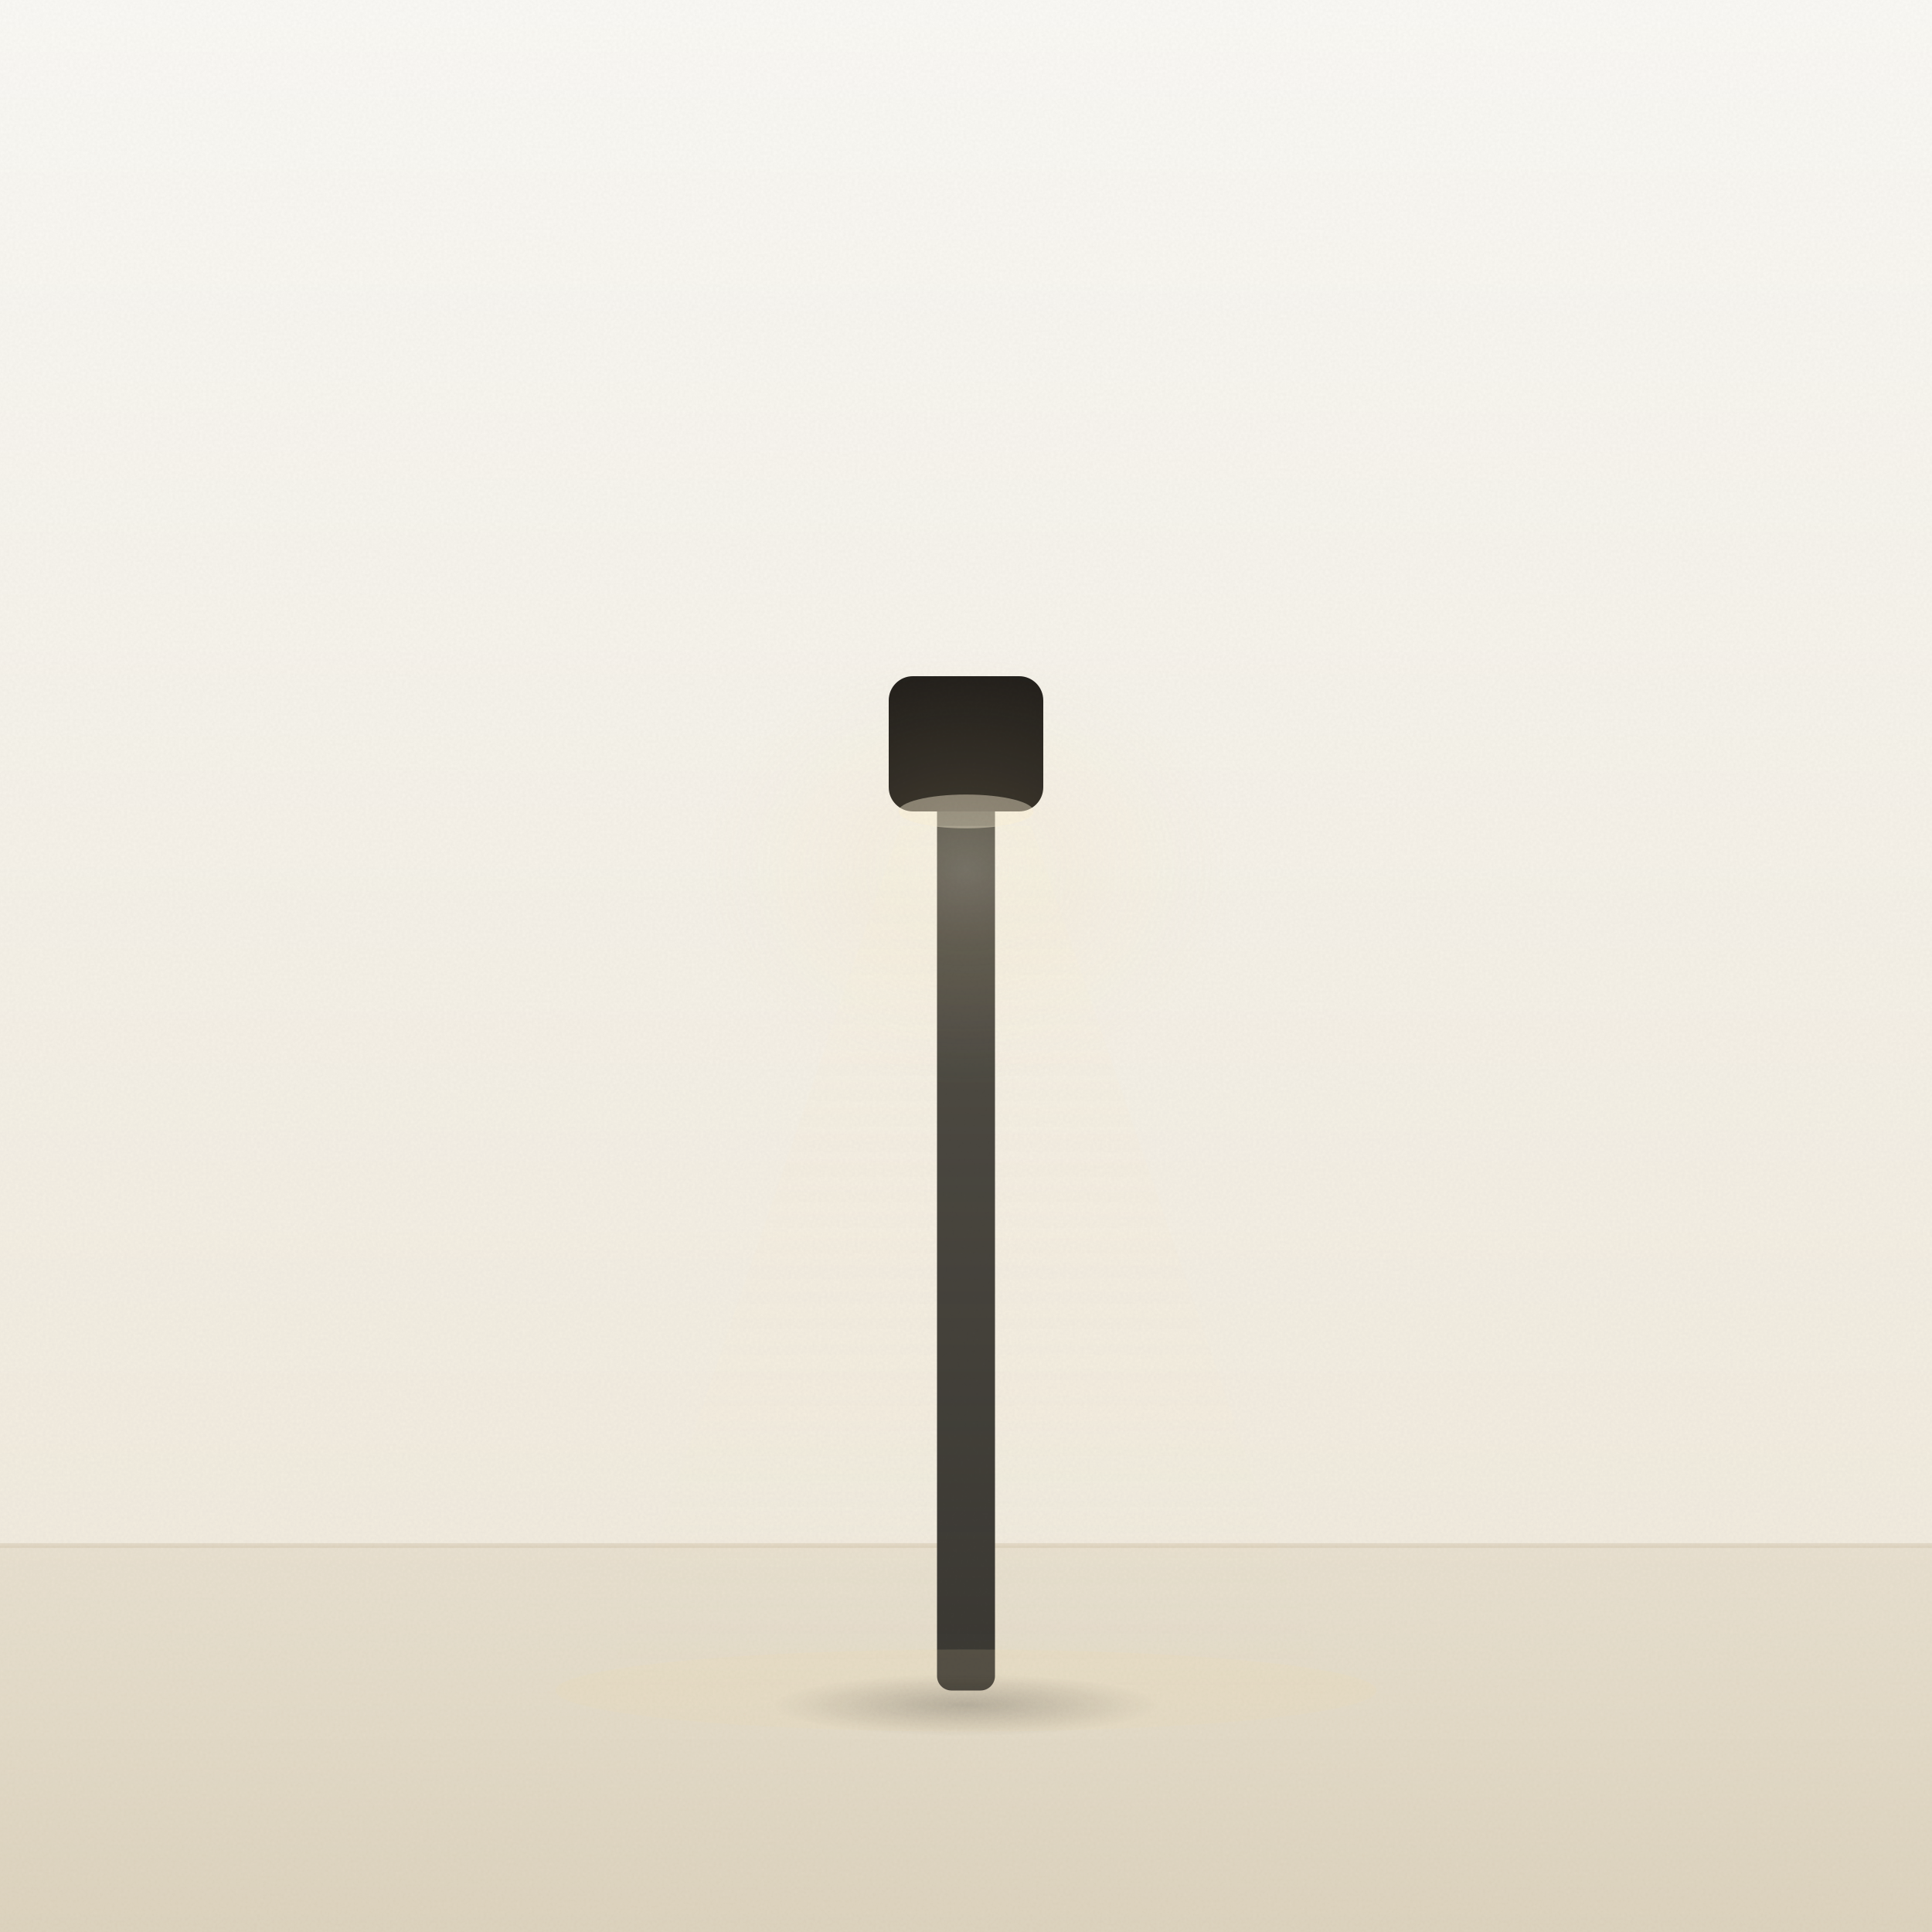
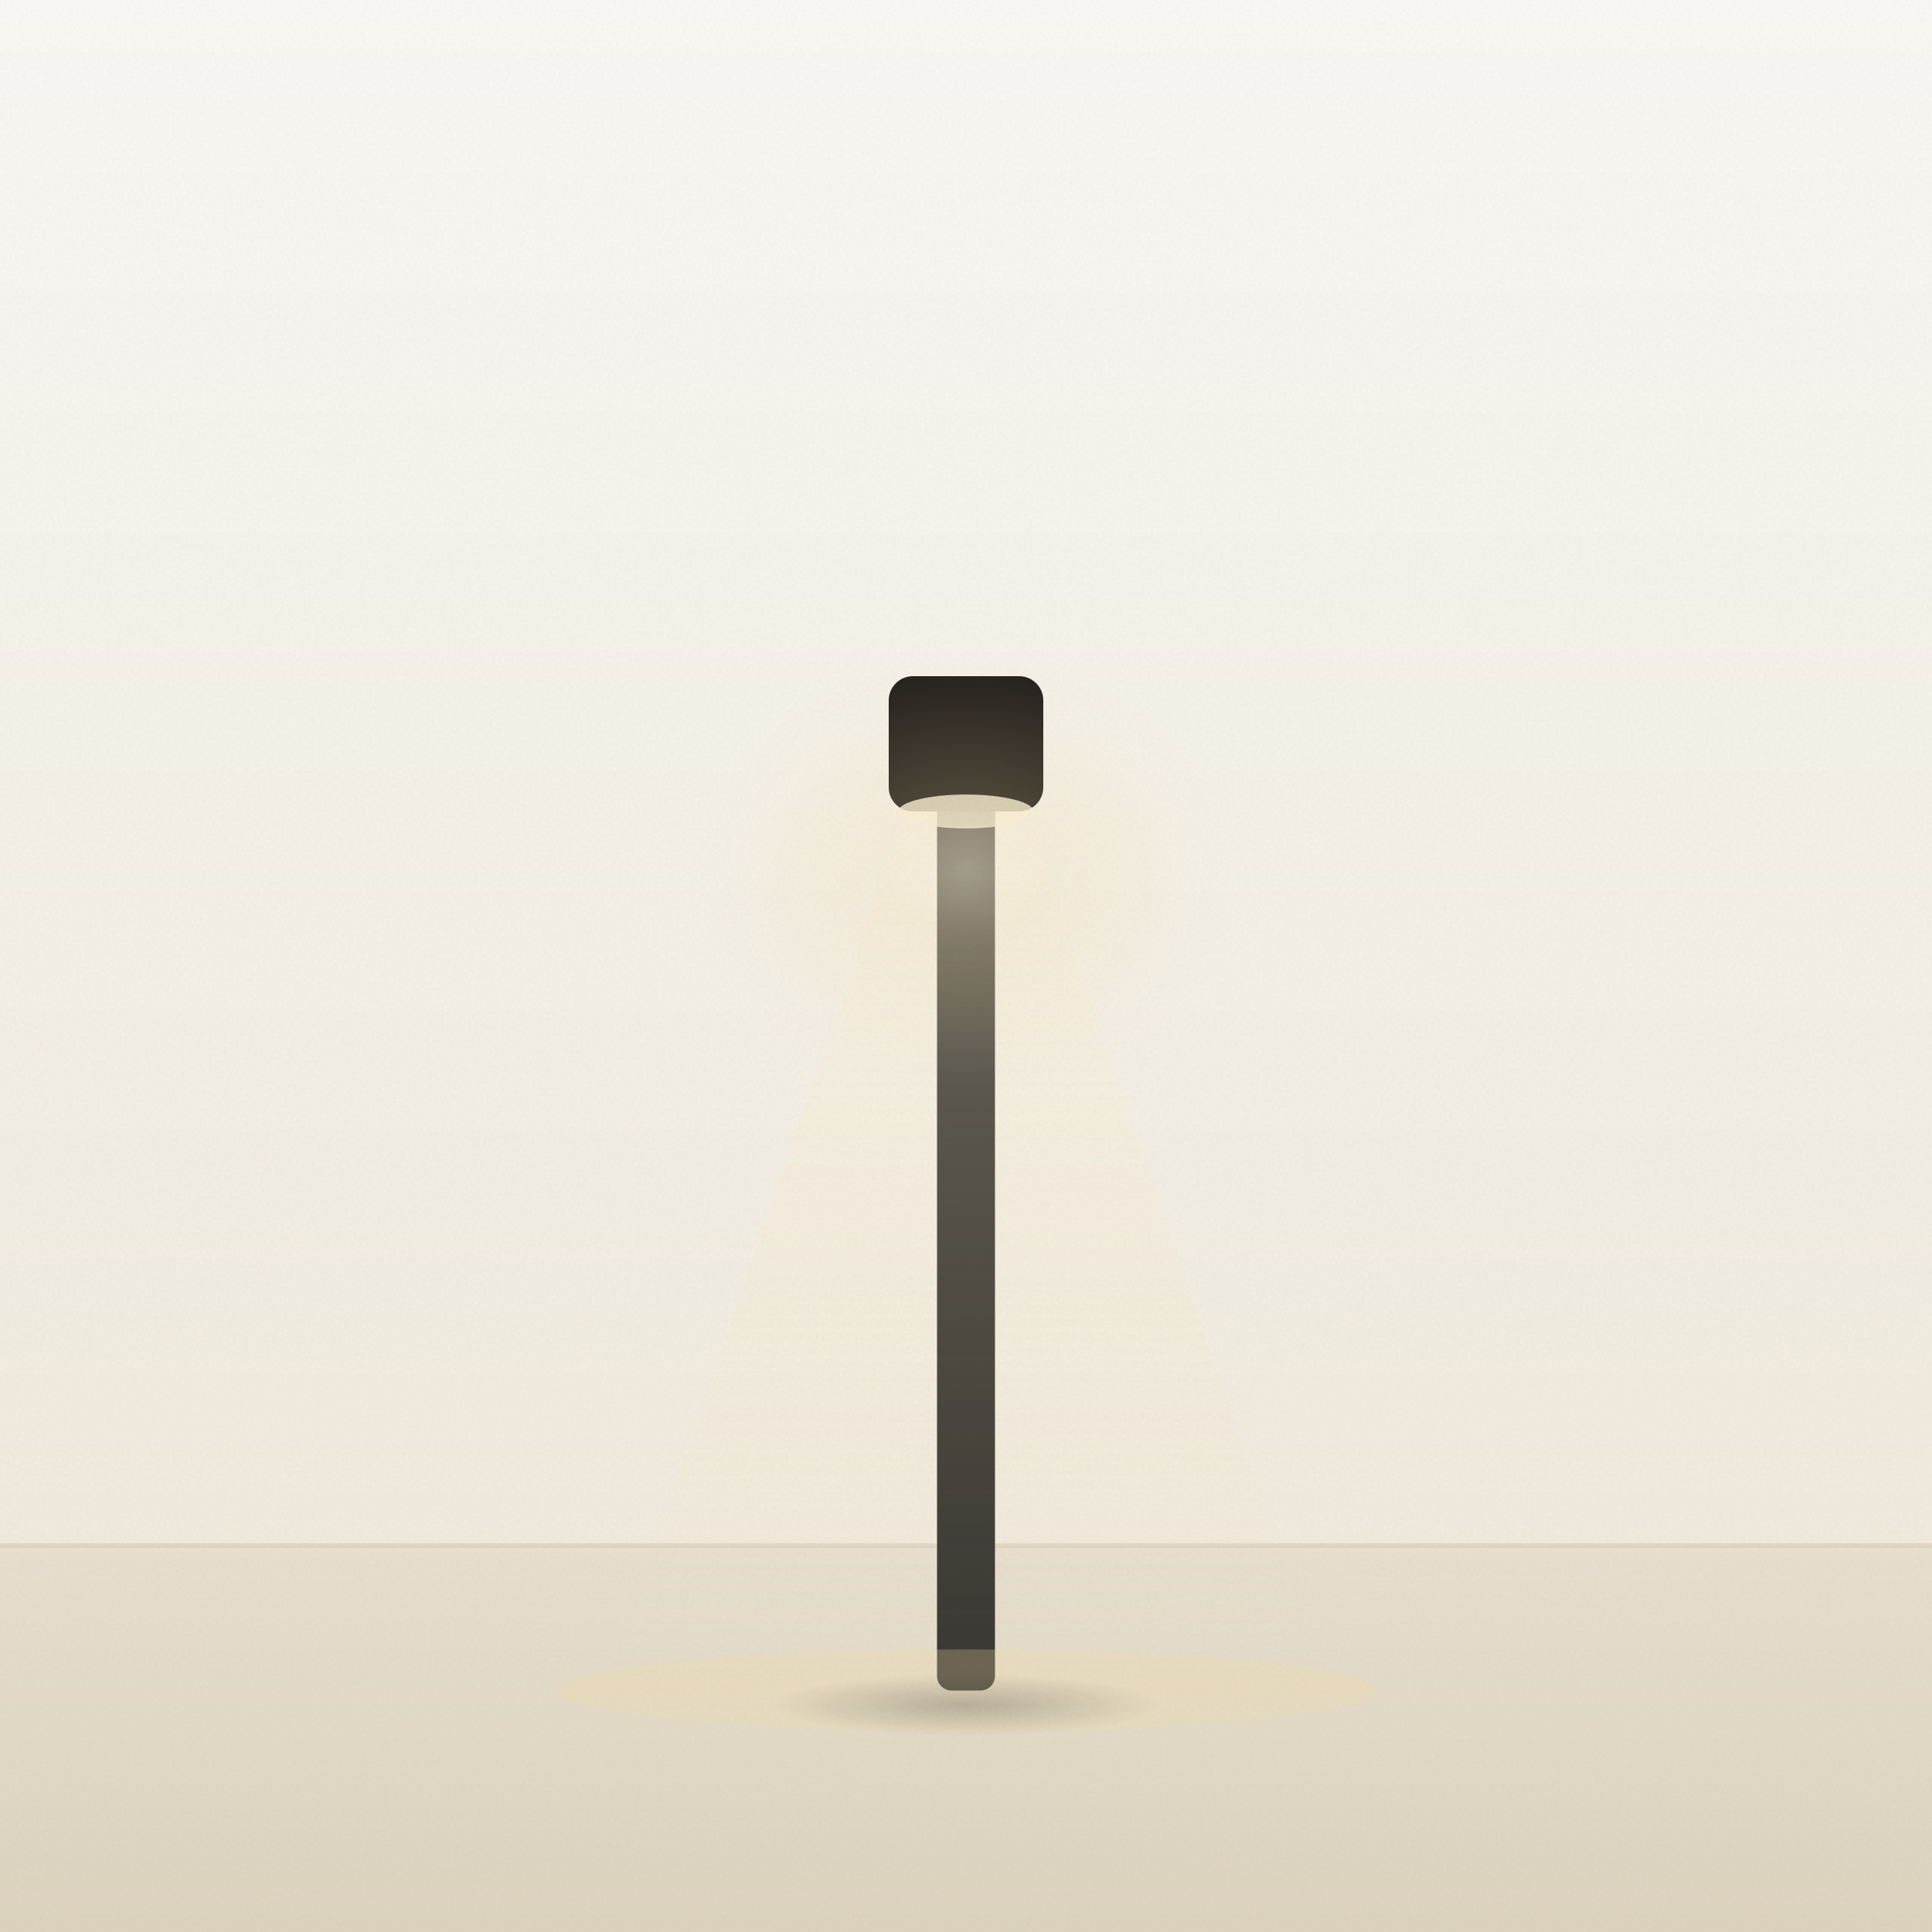
<svg xmlns="http://www.w3.org/2000/svg" viewBox="0 0 800 800">
  <defs>
    <linearGradient id="wall631" x1="0" y1="0" x2="0" y2="1">
      <stop offset="0" stop-color="#faf9f5" />
      <stop offset="0.8" stop-color="#f2ecdf" />
      <stop offset="1" stop-color="#ede5d5" />
    </linearGradient>
    <linearGradient id="floor632" x1="0" y1="0" x2="0" y2="1">
      <stop offset="0" stop-color="#e9e1d0" />
      <stop offset="1" stop-color="#ded4bf" />
    </linearGradient>
  </defs>
  <rect width="800" height="800" fill="url(#wall631)" />
  <rect y="640" width="800" height="160" fill="url(#floor632)" />
  <line x1="0" y1="640" x2="800" y2="640" stroke="#d8cdb8" stroke-width="2" opacity="0.6" />
  <rect x="388" y="330" width="24" height="370" rx="6" fill="#3a3833" />
  <rect x="368" y="280" width="64" height="56" rx="10" fill="#211e1a" />
-   <ellipse cx="400" cy="336" rx="28" ry="7" fill="#fdf3da" opacity="0.427" />
+   <ellipse cx="400" cy="336" rx="28" ry="7" fill="#fdf3da" opacity="0.807" />
  <defs>
    <linearGradient id="cn633" x1="0" y1="0" x2="0" y2="1">
-       <stop offset="0" stop-color="#fdf3da" stop-opacity="0.135" />
+       <stop offset="0" stop-color="#fdf3da" stop-opacity="0.255" />
      <stop offset="1" stop-color="#f3ddab" stop-opacity="0" />
    </linearGradient>
  </defs>
  <path d="M 373 342 L 427 342 L 550 702 L 250 702 Z" fill="url(#cn633)" />
  <defs>
    <radialGradient id="gl634">
-       <stop offset="0" stop-color="#fdf3da" stop-opacity="0.214" />
-       <stop offset="0.35" stop-color="#f3ddab" stop-opacity="0.113" />
+       <stop offset="0" stop-color="#fdf3da" stop-opacity="0.404" />
+       <stop offset="0.35" stop-color="#f3ddab" stop-opacity="0.212" />
      <stop offset="1" stop-color="#f3ddab" stop-opacity="0" />
    </radialGradient>
  </defs>
  <ellipse cx="400" cy="360" rx="110" ry="90" fill="url(#gl634)" />
-   <ellipse cx="400" cy="700" rx="170" ry="17" fill="#f3ddab" opacity="0.144" />
+   <ellipse cx="400" cy="700" rx="170" ry="17" fill="#f3ddab" opacity="0.272" />
  <defs>
    <radialGradient id="sh635">
      <stop offset="0" stop-color="#141413" stop-opacity="0.22" />
      <stop offset="1" stop-color="#141413" stop-opacity="0" />
    </radialGradient>
  </defs>
  <ellipse cx="400" cy="706" rx="80" ry="12.8" fill="url(#sh635)" />
  <filter id="nz636">
    <feTurbulence type="fractalNoise" baseFrequency="0.8" numOctaves="2" stitchTiles="stitch" />
    <feColorMatrix type="matrix" values="0 0 0 0 0.08 0 0 0 0 0.07 0 0 0 0 0.06 0 0 0 0.03 0" />
  </filter>
  <rect width="800" height="800" filter="url(#nz636)" />
</svg>
